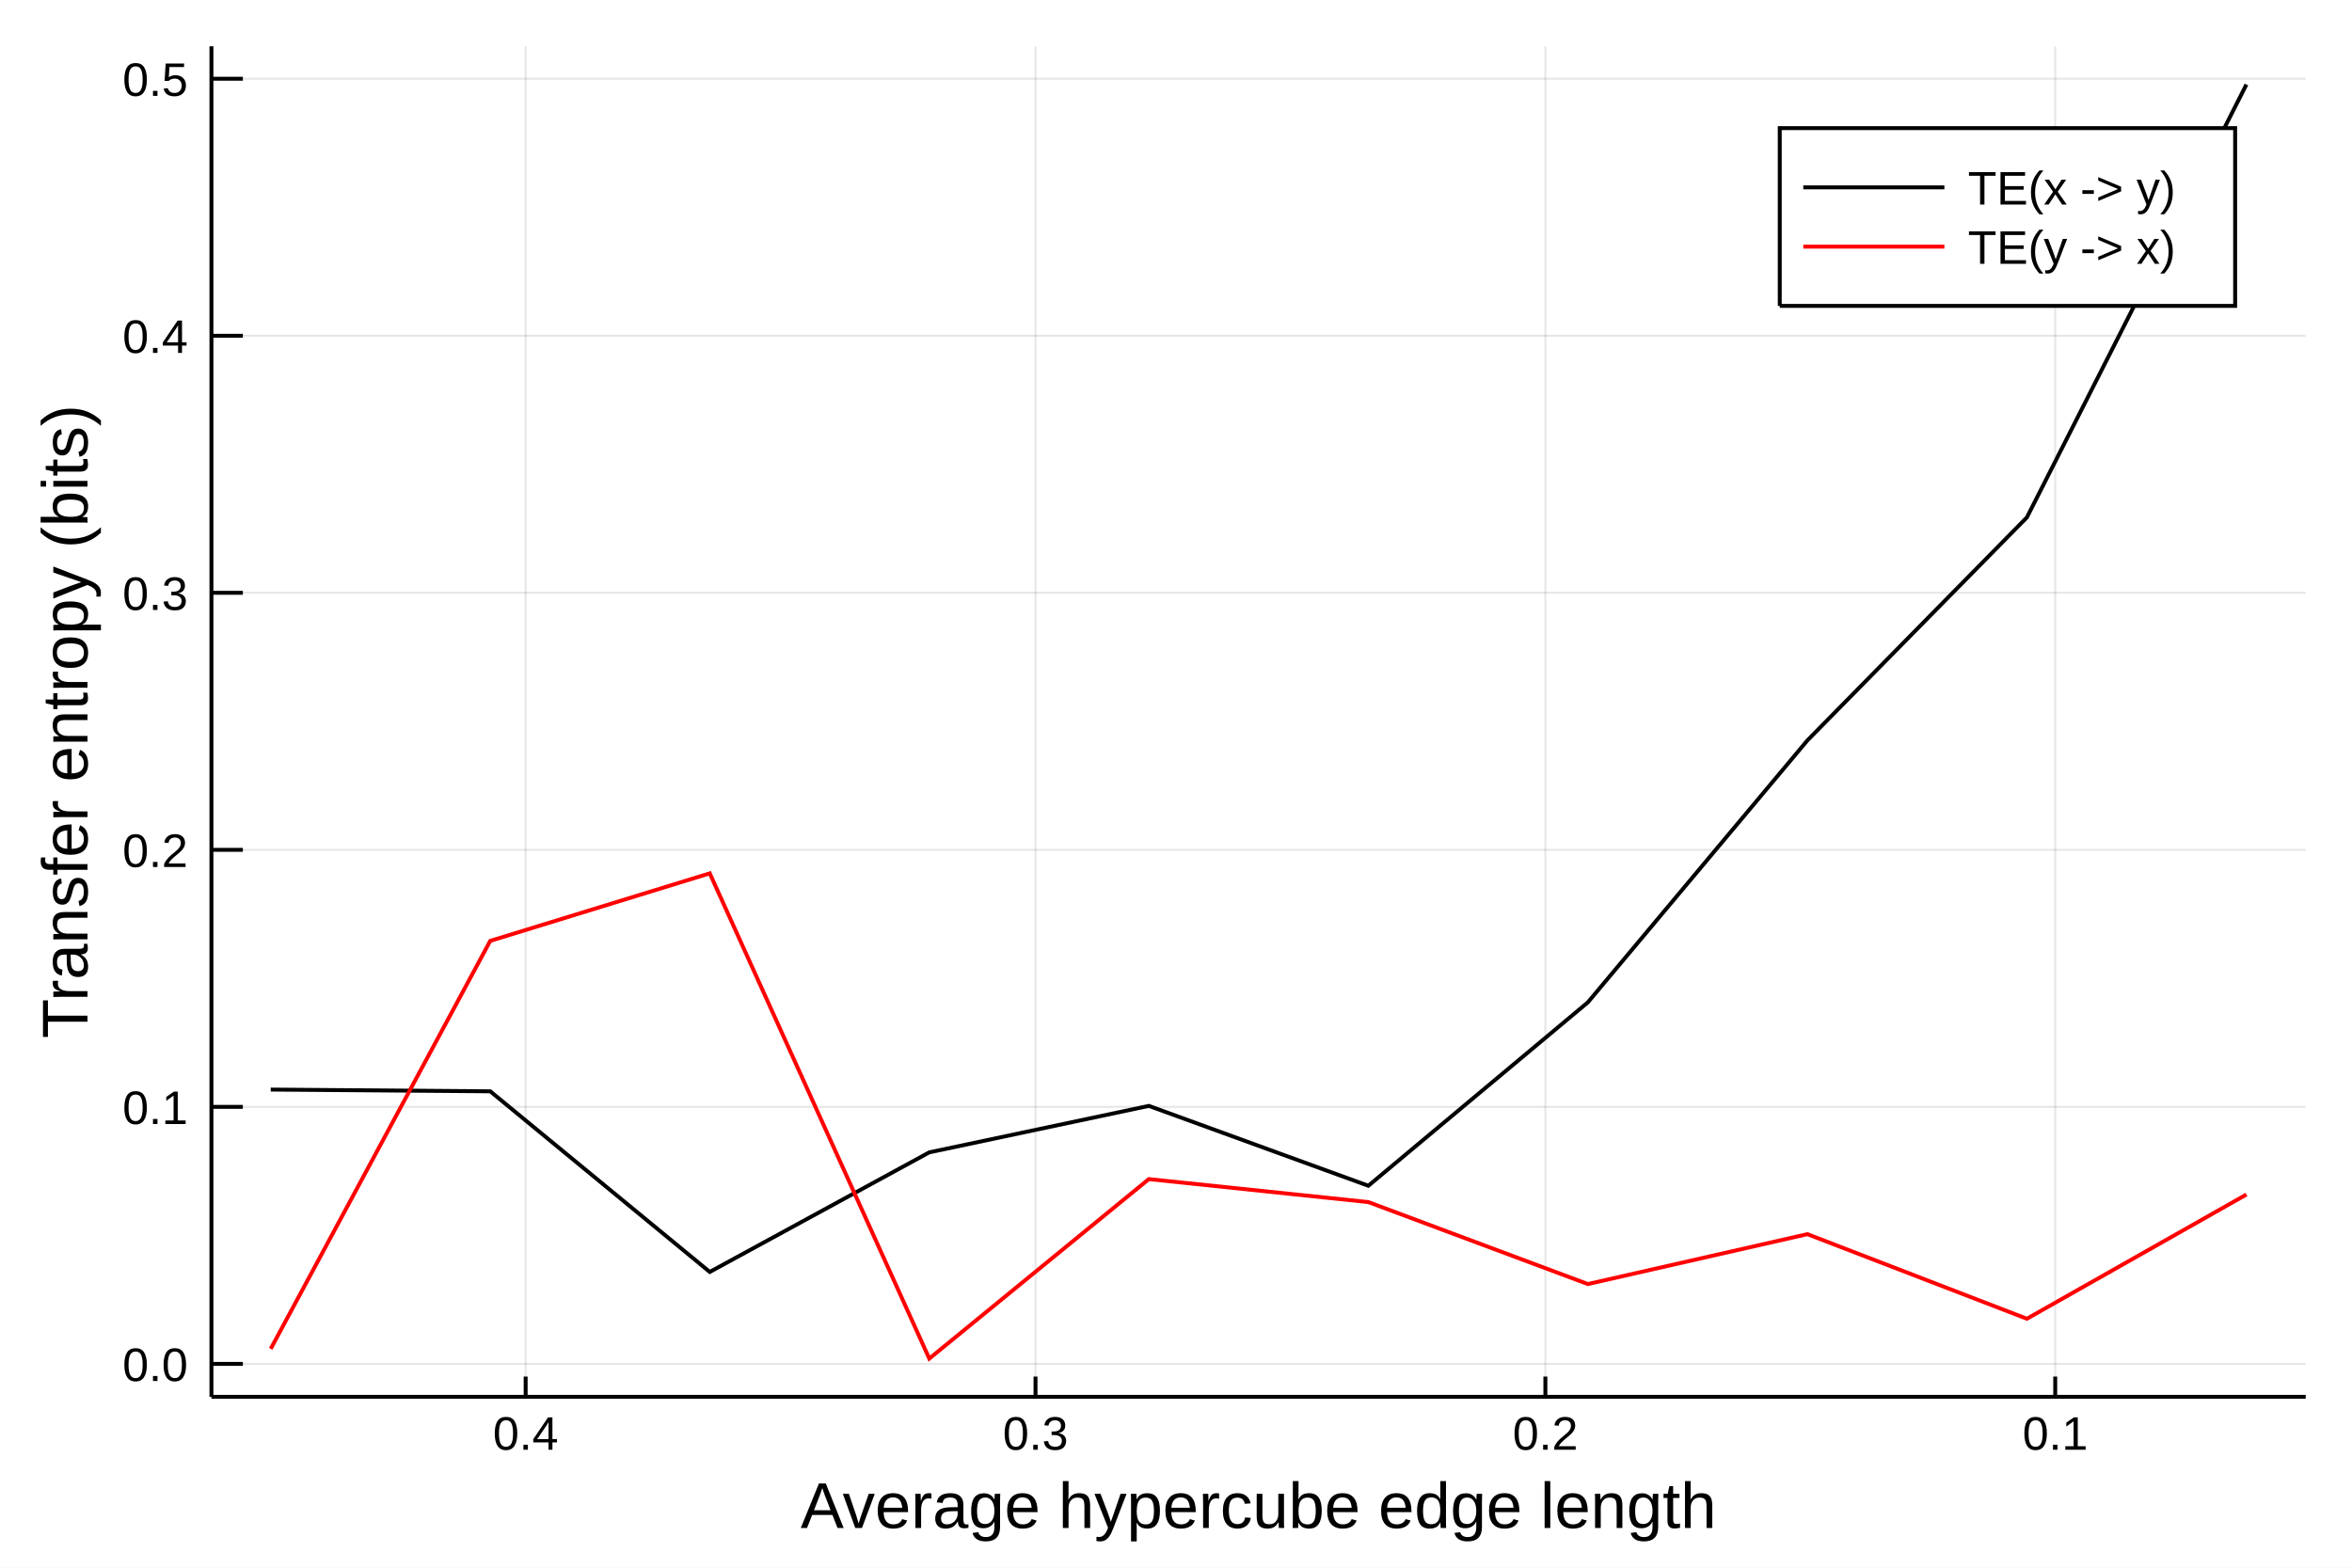
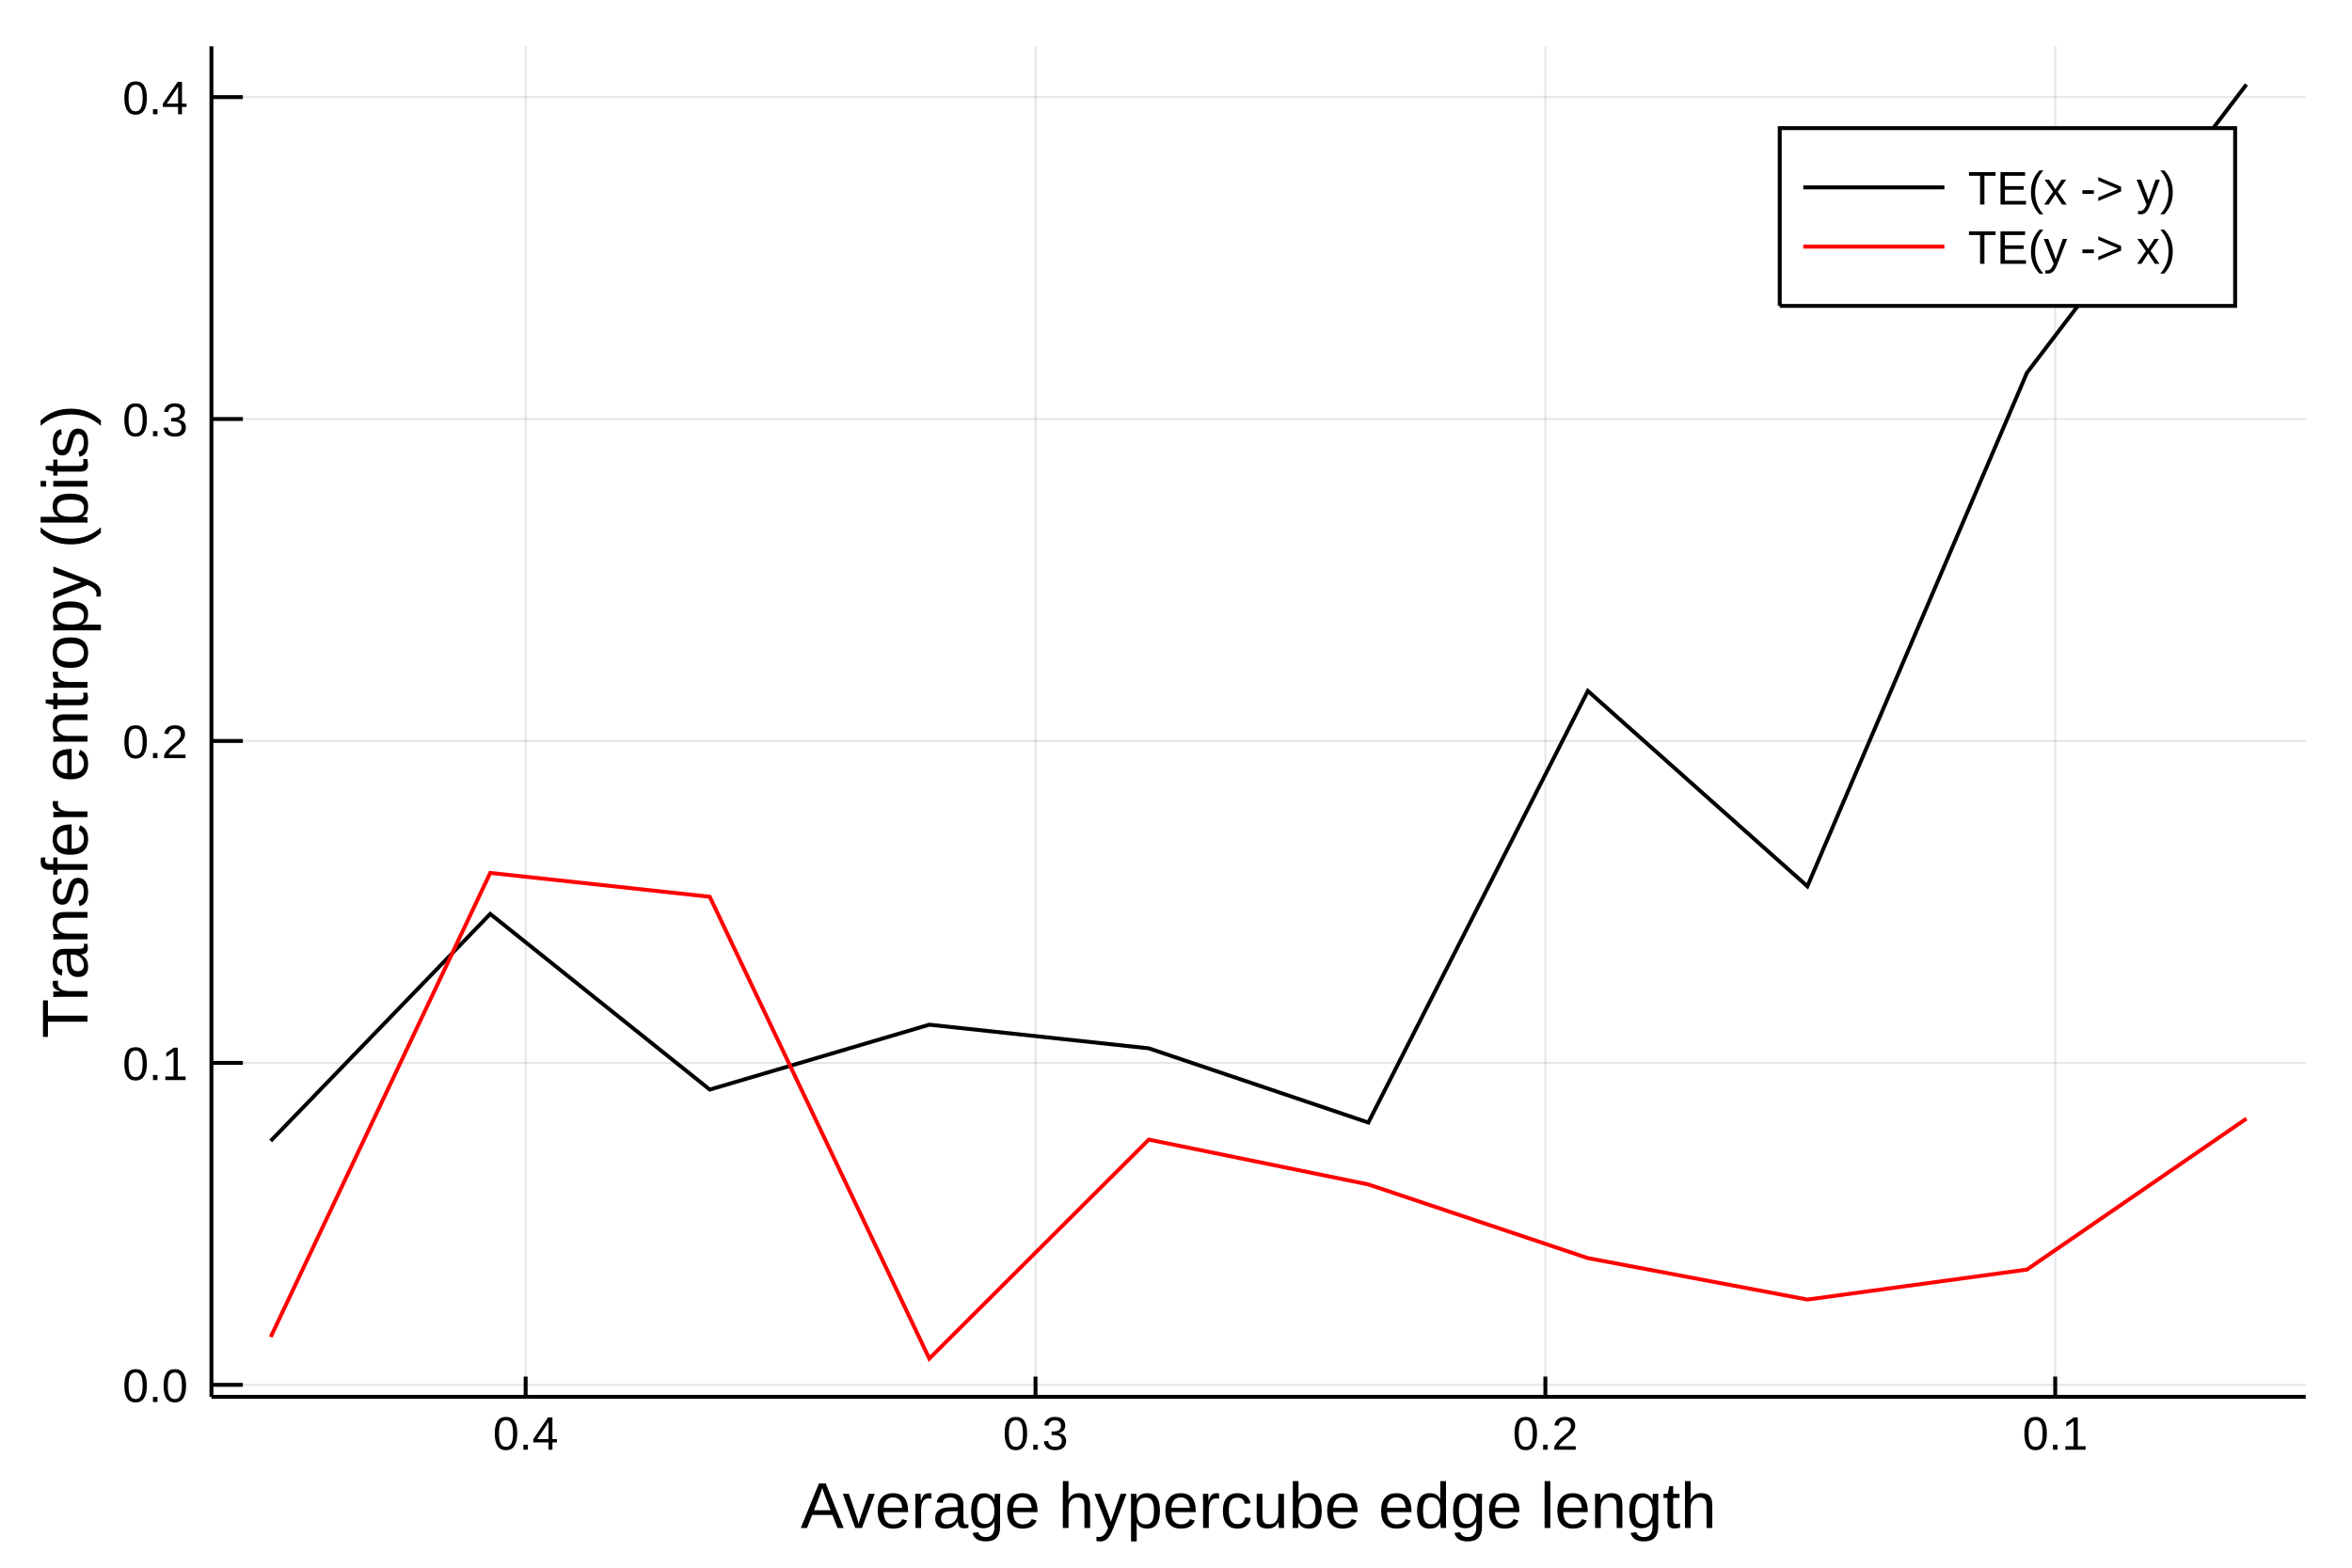
<svg xmlns="http://www.w3.org/2000/svg" width="600" height="400" viewBox="0 0 2400 1600">
  <defs>
-     <clipPath id="clip1700">
+     <clipPath id="clip7100">
      <rect x="0" y="0" width="2400" height="1600" />
    </clipPath>
  </defs>
-   <polygon clip-path="url(#clip1700)" points=" 0,1600 2400,1600 2400,0 0,0    " fill="#ffffff" fill-rule="evenodd" fill-opacity="1" />
+   <polygon clip-path="url(#clip7100)" points=" 0,1600 2400,1600 2400,0 0,0    " fill="#ffffff" fill-rule="evenodd" fill-opacity="1" />
  <defs>
-     <clipPath id="clip1701">
+     <clipPath id="clip7101">
      <rect x="480" y="0" width="1681" height="1600" />
    </clipPath>
  </defs>
-   <polygon clip-path="url(#clip1700)" points=" 215.754,1425.62 2352.76,1425.62 2352.76,47.244 215.754,47.244    " fill="#ffffff" fill-rule="evenodd" fill-opacity="1" />
+   <polygon clip-path="url(#clip7100)" points=" 215.754,1425.62 2352.76,1425.62 2352.76,47.244 215.754,47.244    " fill="#ffffff" fill-rule="evenodd" fill-opacity="1" />
  <defs>
-     <clipPath id="clip1702">
+     <clipPath id="clip7102">
      <rect x="215" y="47" width="2138" height="1379" />
    </clipPath>
  </defs>
-   <polyline clip-path="url(#clip1702)" style="stroke:#000000; stroke-width:2; stroke-opacity:0.1; fill:none" points="   2097.17,1425.62 2097.17,47.244    " />
-   <polyline clip-path="url(#clip1702)" style="stroke:#000000; stroke-width:2; stroke-opacity:0.1; fill:none" points="   1576.91,1425.62 1576.91,47.244    " />
-   <polyline clip-path="url(#clip1702)" style="stroke:#000000; stroke-width:2; stroke-opacity:0.1; fill:none" points="   1056.64,1425.62 1056.64,47.244    " />
-   <polyline clip-path="url(#clip1702)" style="stroke:#000000; stroke-width:2; stroke-opacity:0.1; fill:none" points="   536.369,1425.62 536.369,47.244    " />
-   <polyline clip-path="url(#clip1702)" style="stroke:#000000; stroke-width:2; stroke-opacity:0.1; fill:none" points="   2352.76,1392 215.754,1392    " />
-   <polyline clip-path="url(#clip1702)" style="stroke:#000000; stroke-width:2; stroke-opacity:0.1; fill:none" points="   2352.76,1129.67 215.754,1129.67    " />
-   <polyline clip-path="url(#clip1702)" style="stroke:#000000; stroke-width:2; stroke-opacity:0.1; fill:none" points="   2352.76,867.344 215.754,867.344    " />
-   <polyline clip-path="url(#clip1702)" style="stroke:#000000; stroke-width:2; stroke-opacity:0.1; fill:none" points="   2352.76,605.014 215.754,605.014    " />
-   <polyline clip-path="url(#clip1702)" style="stroke:#000000; stroke-width:2; stroke-opacity:0.1; fill:none" points="   2352.76,342.684 215.754,342.684    " />
-   <polyline clip-path="url(#clip1702)" style="stroke:#000000; stroke-width:2; stroke-opacity:0.1; fill:none" points="   2352.76,80.353 215.754,80.353    " />
-   <polyline clip-path="url(#clip1700)" style="stroke:#000000; stroke-width:4; stroke-opacity:1; fill:none" points="   2352.76,1425.62 215.754,1425.62    " />
-   <polyline clip-path="url(#clip1700)" style="stroke:#000000; stroke-width:4; stroke-opacity:1; fill:none" points="   215.754,1425.62 215.754,47.244    " />
-   <polyline clip-path="url(#clip1700)" style="stroke:#000000; stroke-width:4; stroke-opacity:1; fill:none" points="   2097.17,1425.62 2097.17,1404.94    " />
-   <polyline clip-path="url(#clip1700)" style="stroke:#000000; stroke-width:4; stroke-opacity:1; fill:none" points="   1576.91,1425.62 1576.91,1404.94    " />
-   <polyline clip-path="url(#clip1700)" style="stroke:#000000; stroke-width:4; stroke-opacity:1; fill:none" points="   1056.64,1425.62 1056.64,1404.94    " />
-   <polyline clip-path="url(#clip1700)" style="stroke:#000000; stroke-width:4; stroke-opacity:1; fill:none" points="   536.369,1425.62 536.369,1404.94    " />
-   <polyline clip-path="url(#clip1700)" style="stroke:#000000; stroke-width:4; stroke-opacity:1; fill:none" points="   215.754,1392 247.809,1392    " />
-   <polyline clip-path="url(#clip1700)" style="stroke:#000000; stroke-width:4; stroke-opacity:1; fill:none" points="   215.754,1129.67 247.809,1129.67    " />
-   <polyline clip-path="url(#clip1700)" style="stroke:#000000; stroke-width:4; stroke-opacity:1; fill:none" points="   215.754,867.344 247.809,867.344    " />
-   <polyline clip-path="url(#clip1700)" style="stroke:#000000; stroke-width:4; stroke-opacity:1; fill:none" points="   215.754,605.014 247.809,605.014    " />
-   <polyline clip-path="url(#clip1700)" style="stroke:#000000; stroke-width:4; stroke-opacity:1; fill:none" points="   215.754,342.684 247.809,342.684    " />
-   <polyline clip-path="url(#clip1700)" style="stroke:#000000; stroke-width:4; stroke-opacity:1; fill:none" points="   215.754,80.353 247.809,80.353    " />
-   <g clip-path="url(#clip1700)">
+   <polyline clip-path="url(#clip7102)" style="stroke:#000000; stroke-width:2; stroke-opacity:0.1; fill:none" points="   2097.17,1425.62 2097.17,47.244    " />
+   <polyline clip-path="url(#clip7102)" style="stroke:#000000; stroke-width:2; stroke-opacity:0.1; fill:none" points="   1576.91,1425.62 1576.91,47.244    " />
+   <polyline clip-path="url(#clip7102)" style="stroke:#000000; stroke-width:2; stroke-opacity:0.1; fill:none" points="   1056.64,1425.62 1056.64,47.244    " />
+   <polyline clip-path="url(#clip7102)" style="stroke:#000000; stroke-width:2; stroke-opacity:0.1; fill:none" points="   536.369,1425.62 536.369,47.244    " />
+   <polyline clip-path="url(#clip7102)" style="stroke:#000000; stroke-width:2; stroke-opacity:0.1; fill:none" points="   2352.76,1413.38 215.754,1413.38    " />
+   <polyline clip-path="url(#clip7102)" style="stroke:#000000; stroke-width:2; stroke-opacity:0.1; fill:none" points="   2352.76,1084.81 215.754,1084.81    " />
+   <polyline clip-path="url(#clip7102)" style="stroke:#000000; stroke-width:2; stroke-opacity:0.1; fill:none" points="   2352.76,756.237 215.754,756.237    " />
+   <polyline clip-path="url(#clip7102)" style="stroke:#000000; stroke-width:2; stroke-opacity:0.1; fill:none" points="   2352.76,427.664 215.754,427.664    " />
+   <polyline clip-path="url(#clip7102)" style="stroke:#000000; stroke-width:2; stroke-opacity:0.1; fill:none" points="   2352.76,99.092 215.754,99.092    " />
+   <polyline clip-path="url(#clip7100)" style="stroke:#000000; stroke-width:4; stroke-opacity:1; fill:none" points="   2352.76,1425.62 215.754,1425.62    " />
+   <polyline clip-path="url(#clip7100)" style="stroke:#000000; stroke-width:4; stroke-opacity:1; fill:none" points="   215.754,1425.62 215.754,47.244    " />
+   <polyline clip-path="url(#clip7100)" style="stroke:#000000; stroke-width:4; stroke-opacity:1; fill:none" points="   2097.17,1425.62 2097.17,1404.94    " />
+   <polyline clip-path="url(#clip7100)" style="stroke:#000000; stroke-width:4; stroke-opacity:1; fill:none" points="   1576.91,1425.62 1576.91,1404.94    " />
+   <polyline clip-path="url(#clip7100)" style="stroke:#000000; stroke-width:4; stroke-opacity:1; fill:none" points="   1056.64,1425.62 1056.64,1404.94    " />
+   <polyline clip-path="url(#clip7100)" style="stroke:#000000; stroke-width:4; stroke-opacity:1; fill:none" points="   536.369,1425.62 536.369,1404.94    " />
+   <polyline clip-path="url(#clip7100)" style="stroke:#000000; stroke-width:4; stroke-opacity:1; fill:none" points="   215.754,1413.38 247.809,1413.38    " />
+   <polyline clip-path="url(#clip7100)" style="stroke:#000000; stroke-width:4; stroke-opacity:1; fill:none" points="   215.754,1084.81 247.809,1084.81    " />
+   <polyline clip-path="url(#clip7100)" style="stroke:#000000; stroke-width:4; stroke-opacity:1; fill:none" points="   215.754,756.237 247.809,756.237    " />
+   <polyline clip-path="url(#clip7100)" style="stroke:#000000; stroke-width:4; stroke-opacity:1; fill:none" points="   215.754,427.664 247.809,427.664    " />
+   <polyline clip-path="url(#clip7100)" style="stroke:#000000; stroke-width:4; stroke-opacity:1; fill:none" points="   215.754,99.092 247.809,99.092    " />
+   <g clip-path="url(#clip7100)">
    <text style="fill:#000000; fill-opacity:1; font-family:Arial,Helvetica Neue,Helvetica,sans-serif; font-size:48px; text-anchor:middle;" transform="rotate(0, 2097.17, 1479.62)" x="2097.17" y="1479.62">0.1</text>
  </g>
-   <g clip-path="url(#clip1700)">
+   <g clip-path="url(#clip7100)">
    <text style="fill:#000000; fill-opacity:1; font-family:Arial,Helvetica Neue,Helvetica,sans-serif; font-size:48px; text-anchor:middle;" transform="rotate(0, 1576.91, 1479.62)" x="1576.91" y="1479.62">0.2</text>
  </g>
-   <g clip-path="url(#clip1700)">
+   <g clip-path="url(#clip7100)">
    <text style="fill:#000000; fill-opacity:1; font-family:Arial,Helvetica Neue,Helvetica,sans-serif; font-size:48px; text-anchor:middle;" transform="rotate(0, 1056.64, 1479.62)" x="1056.64" y="1479.62">0.3</text>
  </g>
-   <g clip-path="url(#clip1700)">
+   <g clip-path="url(#clip7100)">
    <text style="fill:#000000; fill-opacity:1; font-family:Arial,Helvetica Neue,Helvetica,sans-serif; font-size:48px; text-anchor:middle;" transform="rotate(0, 536.369, 1479.62)" x="536.369" y="1479.62">0.4</text>
  </g>
-   <g clip-path="url(#clip1700)">
-     <text style="fill:#000000; fill-opacity:1; font-family:Arial,Helvetica Neue,Helvetica,sans-serif; font-size:48px; text-anchor:end;" transform="rotate(0, 191.754, 1409.5)" x="191.754" y="1409.5">0.0</text>
+   <g clip-path="url(#clip7100)">
+     <text style="fill:#000000; fill-opacity:1; font-family:Arial,Helvetica Neue,Helvetica,sans-serif; font-size:48px; text-anchor:end;" transform="rotate(0, 191.754, 1430.88)" x="191.754" y="1430.88">0.0</text>
  </g>
-   <g clip-path="url(#clip1700)">
-     <text style="fill:#000000; fill-opacity:1; font-family:Arial,Helvetica Neue,Helvetica,sans-serif; font-size:48px; text-anchor:end;" transform="rotate(0, 191.754, 1147.17)" x="191.754" y="1147.17">0.1</text>
+   <g clip-path="url(#clip7100)">
+     <text style="fill:#000000; fill-opacity:1; font-family:Arial,Helvetica Neue,Helvetica,sans-serif; font-size:48px; text-anchor:end;" transform="rotate(0, 191.754, 1102.31)" x="191.754" y="1102.31">0.1</text>
  </g>
-   <g clip-path="url(#clip1700)">
-     <text style="fill:#000000; fill-opacity:1; font-family:Arial,Helvetica Neue,Helvetica,sans-serif; font-size:48px; text-anchor:end;" transform="rotate(0, 191.754, 884.844)" x="191.754" y="884.844">0.2</text>
+   <g clip-path="url(#clip7100)">
+     <text style="fill:#000000; fill-opacity:1; font-family:Arial,Helvetica Neue,Helvetica,sans-serif; font-size:48px; text-anchor:end;" transform="rotate(0, 191.754, 773.737)" x="191.754" y="773.737">0.2</text>
  </g>
-   <g clip-path="url(#clip1700)">
-     <text style="fill:#000000; fill-opacity:1; font-family:Arial,Helvetica Neue,Helvetica,sans-serif; font-size:48px; text-anchor:end;" transform="rotate(0, 191.754, 622.514)" x="191.754" y="622.514">0.3</text>
+   <g clip-path="url(#clip7100)">
+     <text style="fill:#000000; fill-opacity:1; font-family:Arial,Helvetica Neue,Helvetica,sans-serif; font-size:48px; text-anchor:end;" transform="rotate(0, 191.754, 445.164)" x="191.754" y="445.164">0.3</text>
  </g>
-   <g clip-path="url(#clip1700)">
-     <text style="fill:#000000; fill-opacity:1; font-family:Arial,Helvetica Neue,Helvetica,sans-serif; font-size:48px; text-anchor:end;" transform="rotate(0, 191.754, 360.184)" x="191.754" y="360.184">0.4</text>
+   <g clip-path="url(#clip7100)">
+     <text style="fill:#000000; fill-opacity:1; font-family:Arial,Helvetica Neue,Helvetica,sans-serif; font-size:48px; text-anchor:end;" transform="rotate(0, 191.754, 116.592)" x="191.754" y="116.592">0.4</text>
  </g>
-   <g clip-path="url(#clip1700)">
-     <text style="fill:#000000; fill-opacity:1; font-family:Arial,Helvetica Neue,Helvetica,sans-serif; font-size:48px; text-anchor:end;" transform="rotate(0, 191.754, 97.8535)" x="191.754" y="97.853">0.5</text>
-   </g>
-   <g clip-path="url(#clip1700)">
+   <g clip-path="url(#clip7100)">
    <text style="fill:#000000; fill-opacity:1; font-family:Arial,Helvetica Neue,Helvetica,sans-serif; font-size:66px; text-anchor:middle;" transform="rotate(0, 1284.25, 1559.48)" x="1284.25" y="1559.48">Average hypercube edge length</text>
  </g>
-   <g clip-path="url(#clip1700)">
+   <g clip-path="url(#clip7100)">
    <text style="fill:#000000; fill-opacity:1; font-family:Arial,Helvetica Neue,Helvetica,sans-serif; font-size:66px; text-anchor:middle;" transform="rotate(-90, 89.2861, 736.431)" x="89.286" y="736.431">Transfer entropy (bits)</text>
  </g>
-   <polyline clip-path="url(#clip1702)" style="stroke:#000000; stroke-width:4; stroke-opacity:1; fill:none" points="   2292.27,86.255 2068.27,528.046 1844.27,755.674 1620.26,1023.01 1396.26,1210.2 1172.25,1128.68 948.248,1176.11 724.244,1298.15 500.24,1113.81 276.235,1112.03       " />
-   <polyline clip-path="url(#clip1702)" style="stroke:#ff0000; stroke-width:4; stroke-opacity:1; fill:none" points="   2292.27,1219.14 2068.27,1345.92 1844.27,1259.6 1620.26,1310.52 1396.26,1226.86 1172.25,1203.42 948.248,1386.61 724.244,891.35 500.24,960.279 276.235,1376.62       " />
-   <polygon clip-path="url(#clip1700)" points=" 1816.07,312.204 2280.76,312.204 2280.76,130.764 1816.07,130.764    " fill="#ffffff" fill-rule="evenodd" fill-opacity="1" />
-   <polyline clip-path="url(#clip1700)" style="stroke:#000000; stroke-width:4; stroke-opacity:1; fill:none" points="   1816.07,312.204 2280.76,312.204 2280.76,130.764 1816.07,130.764 1816.07,312.204    " />
-   <polyline clip-path="url(#clip1700)" style="stroke:#000000; stroke-width:4; stroke-opacity:1; fill:none" points="   1840.07,191.244 1984.07,191.244    " />
-   <g clip-path="url(#clip1700)">
+   <polyline clip-path="url(#clip7102)" style="stroke:#000000; stroke-width:4; stroke-opacity:1; fill:none" points="   2292.27,86.255 2068.27,380.542 1844.27,904.567 1620.26,705.202 1396.26,1145.67 1172.25,1069.94 948.248,1045.81 724.244,1112.05 500.24,932.768 276.235,1164.45       " />
+   <polyline clip-path="url(#clip7102)" style="stroke:#ff0000; stroke-width:4; stroke-opacity:1; fill:none" points="   2292.27,1141.7 2068.27,1295.75 1844.27,1326.35 1620.26,1284.05 1396.26,1208.85 1172.25,1163.1 948.248,1386.61 724.244,915.252 500.24,890.908 276.235,1364.52       " />
+   <polygon clip-path="url(#clip7100)" points=" 1816.07,312.204 2280.76,312.204 2280.76,130.764 1816.07,130.764    " fill="#ffffff" fill-rule="evenodd" fill-opacity="1" />
+   <polyline clip-path="url(#clip7100)" style="stroke:#000000; stroke-width:4; stroke-opacity:1; fill:none" points="   1816.07,312.204 2280.76,312.204 2280.76,130.764 1816.07,130.764 1816.07,312.204    " />
+   <polyline clip-path="url(#clip7100)" style="stroke:#000000; stroke-width:4; stroke-opacity:1; fill:none" points="   1840.07,191.244 1984.07,191.244    " />
+   <g clip-path="url(#clip7100)">
    <text style="fill:#000000; fill-opacity:1; font-family:Arial,Helvetica Neue,Helvetica,sans-serif; font-size:48px; text-anchor:start;" transform="rotate(0, 2008.07, 208.744)" x="2008.07" y="208.744">TE(x -&gt; y)</text>
  </g>
-   <polyline clip-path="url(#clip1700)" style="stroke:#ff0000; stroke-width:4; stroke-opacity:1; fill:none" points="   1840.07,251.724 1984.07,251.724    " />
-   <g clip-path="url(#clip1700)">
+   <polyline clip-path="url(#clip7100)" style="stroke:#ff0000; stroke-width:4; stroke-opacity:1; fill:none" points="   1840.07,251.724 1984.07,251.724    " />
+   <g clip-path="url(#clip7100)">
    <text style="fill:#000000; fill-opacity:1; font-family:Arial,Helvetica Neue,Helvetica,sans-serif; font-size:48px; text-anchor:start;" transform="rotate(0, 2008.07, 269.224)" x="2008.07" y="269.224">TE(y -&gt; x)</text>
  </g>
</svg>
